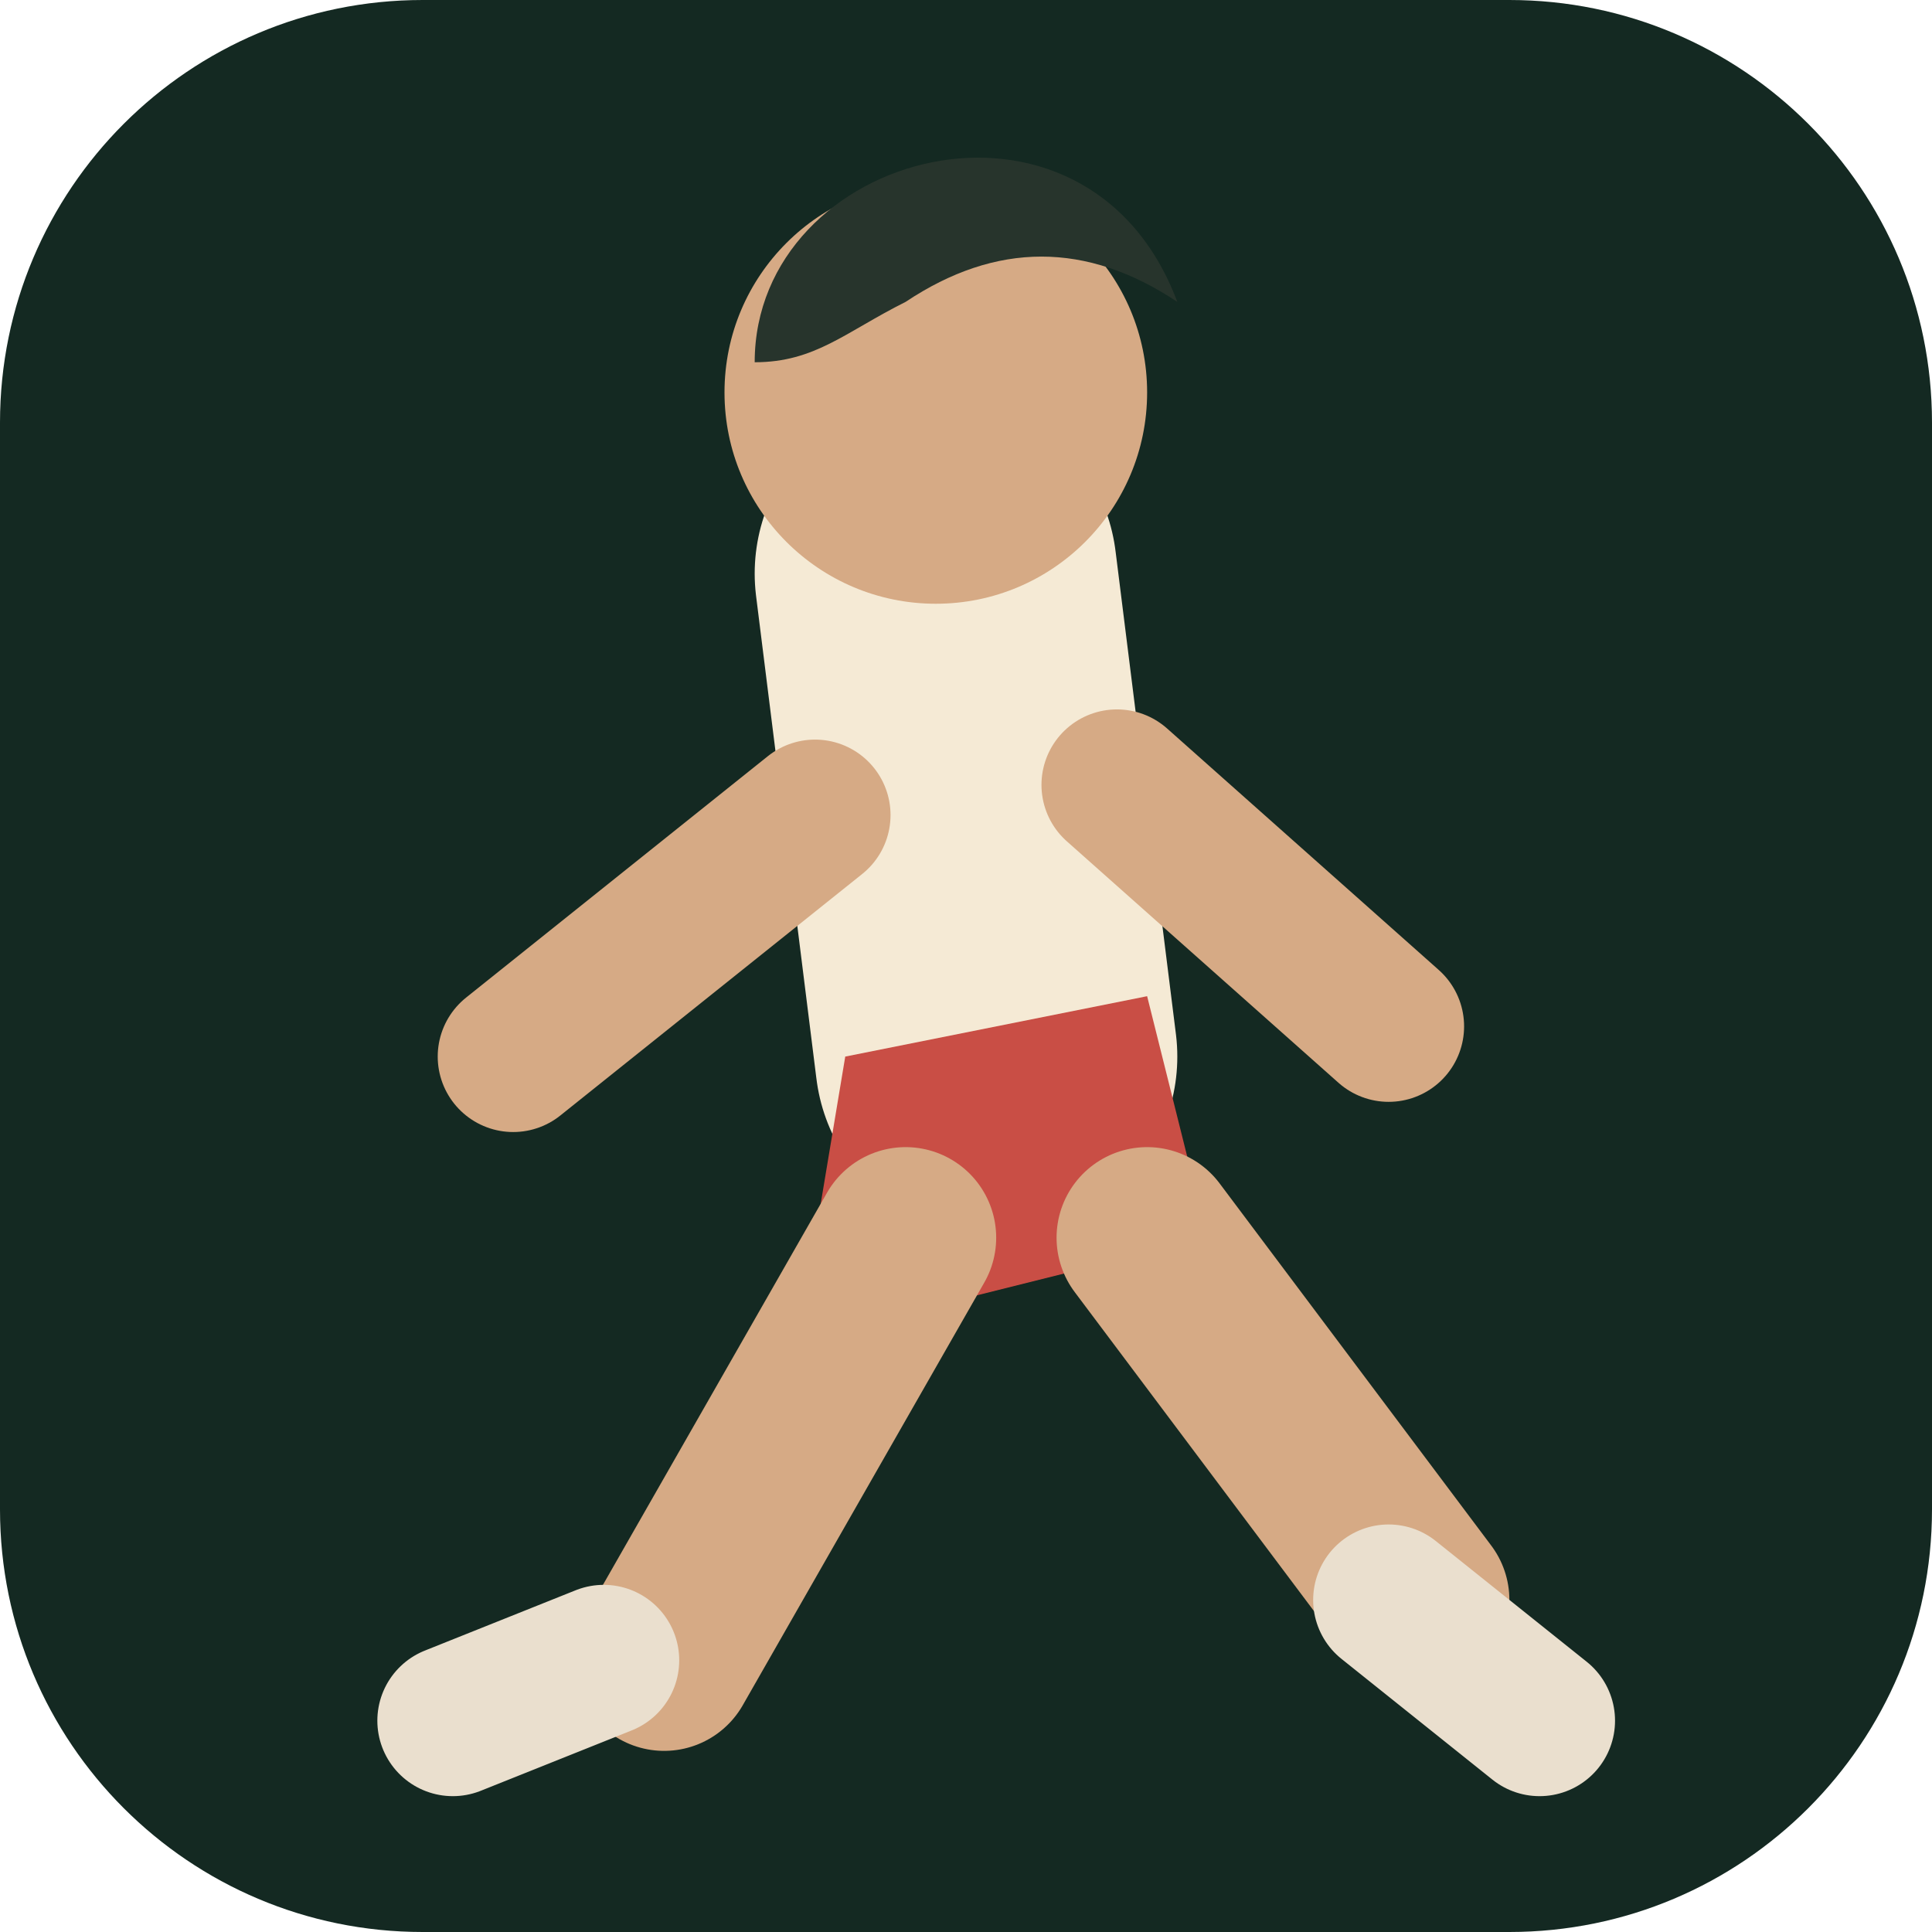
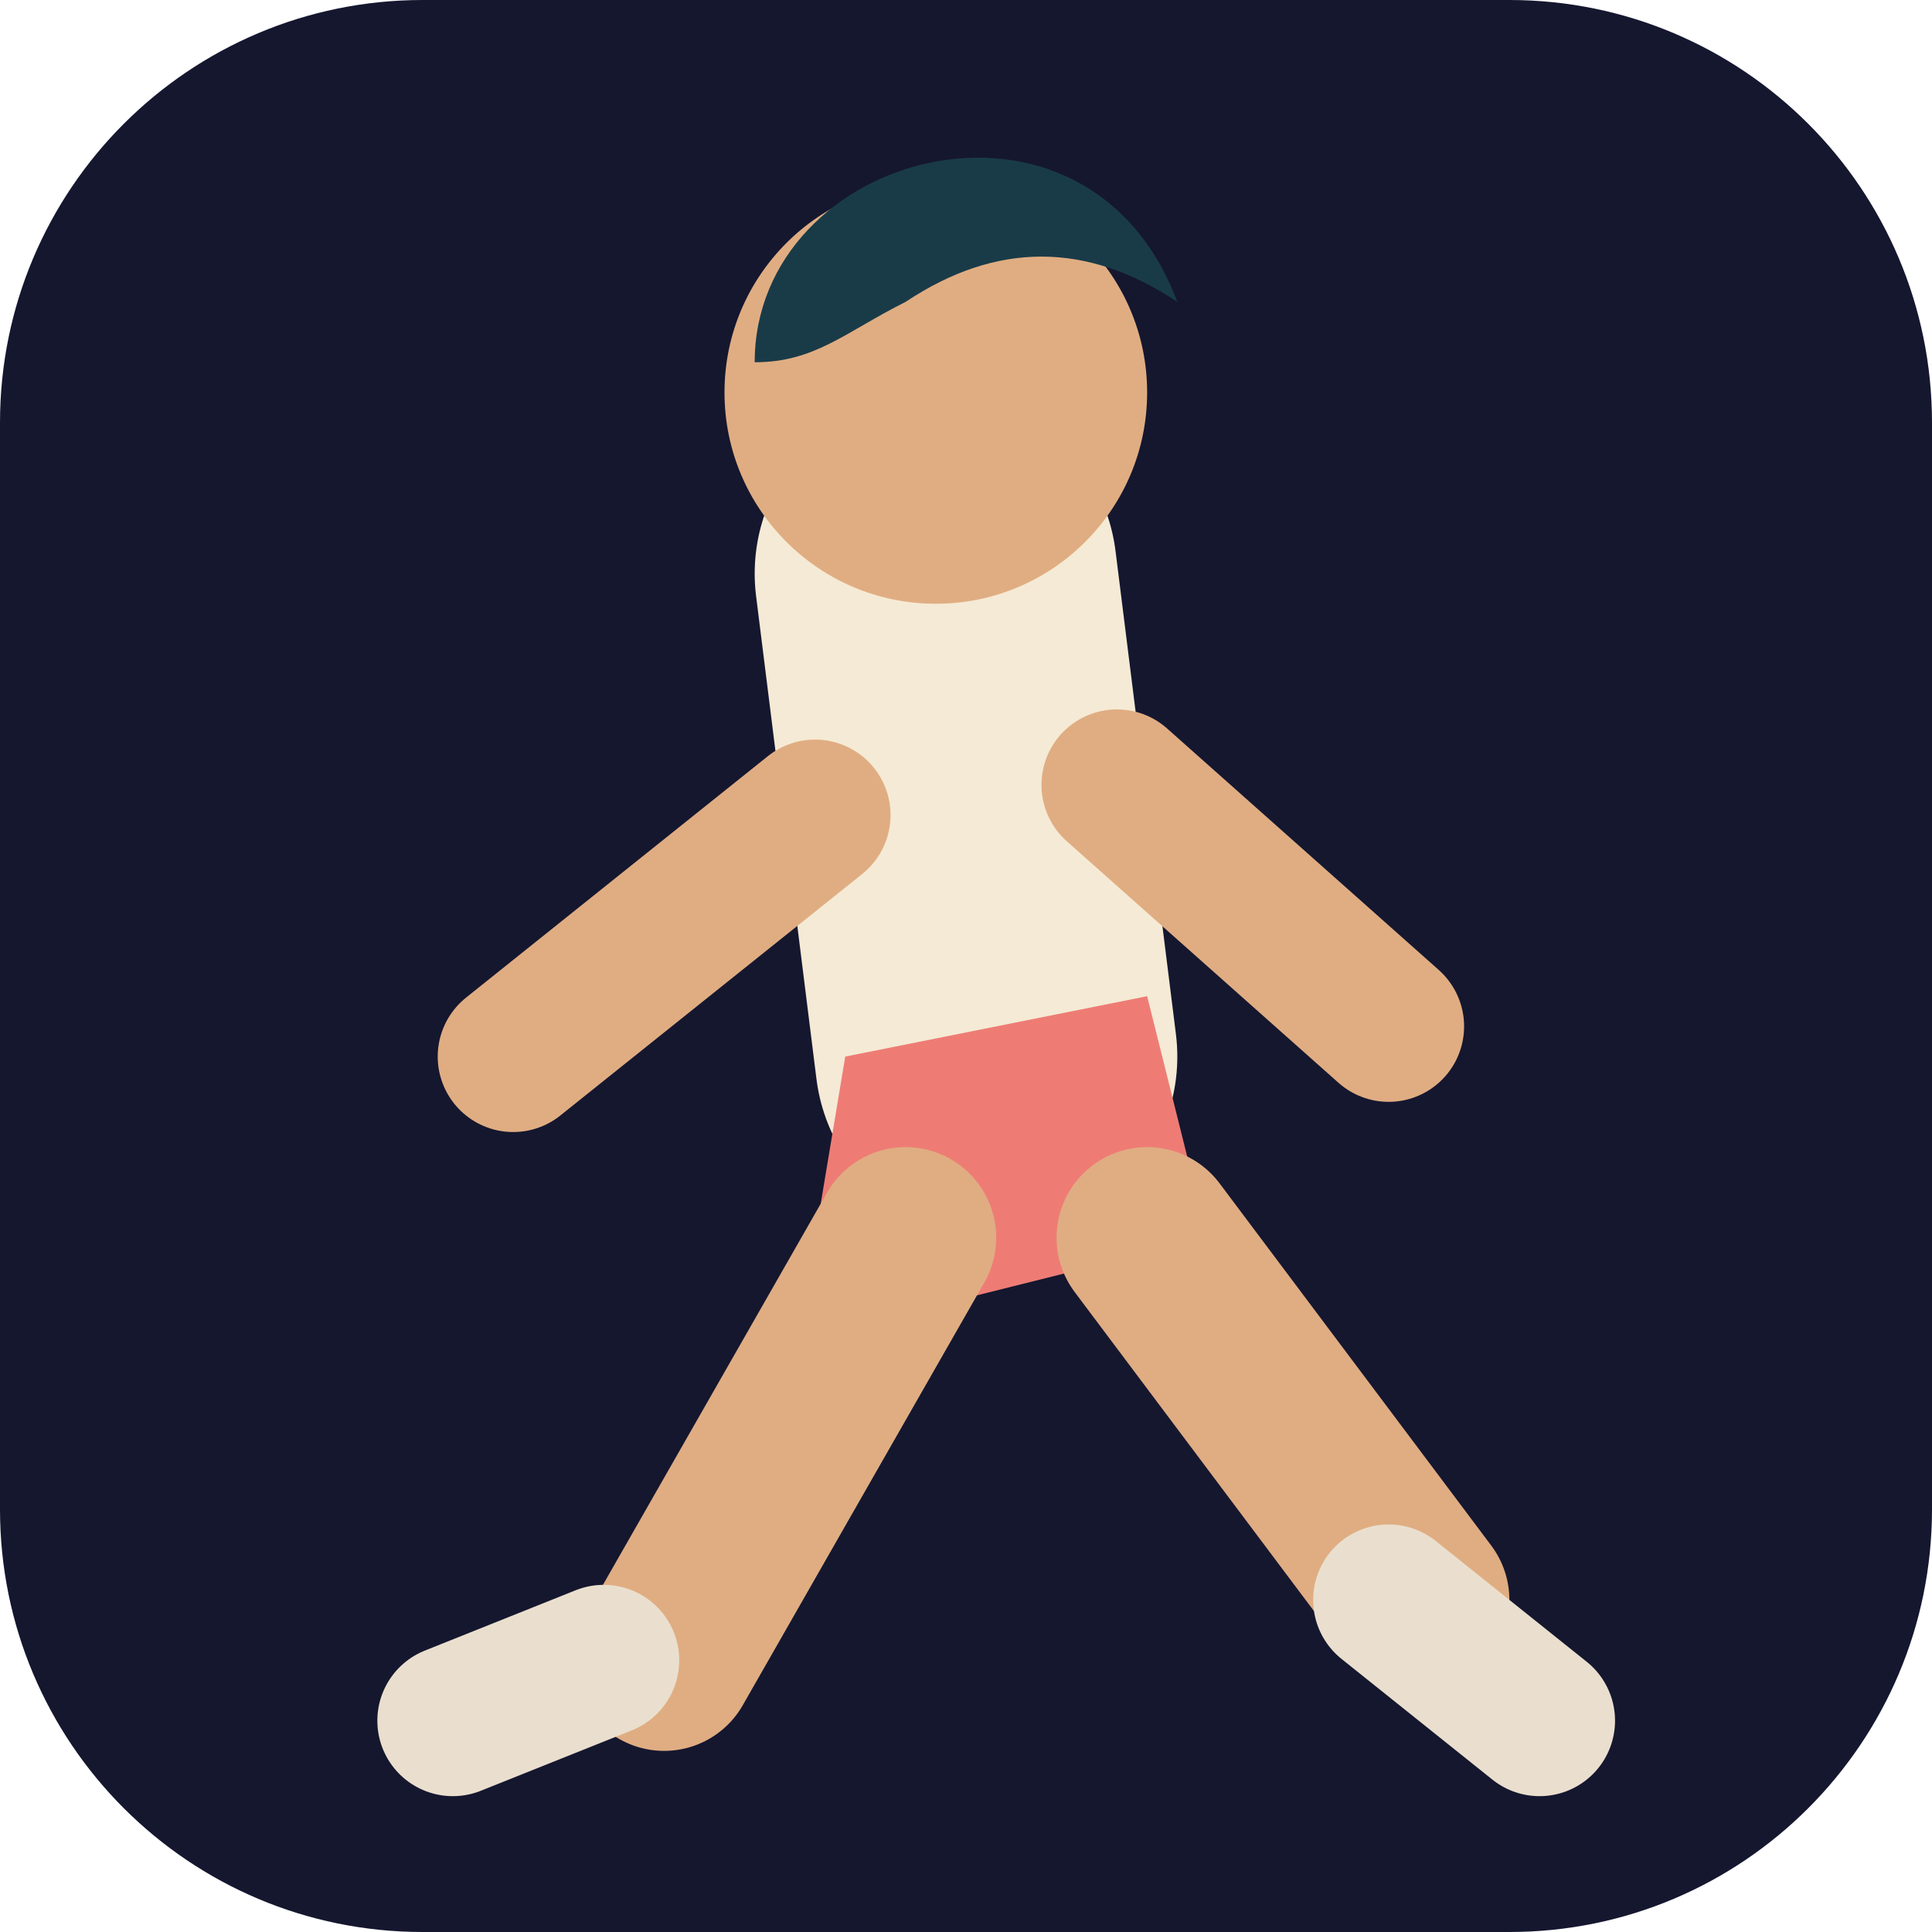
<svg xmlns="http://www.w3.org/2000/svg" viewBox="0 0 64 64">
-   <rect width="64" height="64" rx="14" fill="#142922" />
+   <rect width="64" height="64" rx="14" fill="#15172f" />
  <g stroke-linecap="round" stroke-linejoin="round">
    <path d="m31 19 2 16" stroke="#f5ead5" stroke-width="12" />
-     <path d="m27 27-10 8m20-9 9 8" fill="none" stroke="#d6aa85" stroke-width="5" />
-     <path d="m28 35 10-2 2 8-8 2-5-2z" fill="#c94e45" />
-     <path d="m30 41-8 14m16-14 9 12" fill="none" stroke="#d6aa85" stroke-width="6" />
+     <path d="m27 27-10 8m20-9 9 8" fill="none" stroke="#e0ad82" stroke-width="5" />
+     <path d="m28 35 10-2 2 8-8 2-5-2z" fill="#ee7c75" />
+     <path d="m30 41-8 14m16-14 9 12" fill="none" stroke="#e0ad82" stroke-width="6" />
    <path d="m20 55-5 2m31-4 5 4" fill="none" stroke="#eadfce" stroke-width="5" />
-     <circle cx="31" cy="13" r="7" fill="#d6aa85" />
-     <path d="M25 12c0-7 11-10 14-2-3-2-6-2-9 0-2 1-3 2-5 2z" fill="#27342c" />
+     <circle cx="31" cy="13" r="7" fill="#e0ad82" />
+     <path d="M25 12c0-7 11-10 14-2-3-2-6-2-9 0-2 1-3 2-5 2z" fill="#193b48" />
  </g>
</svg>
